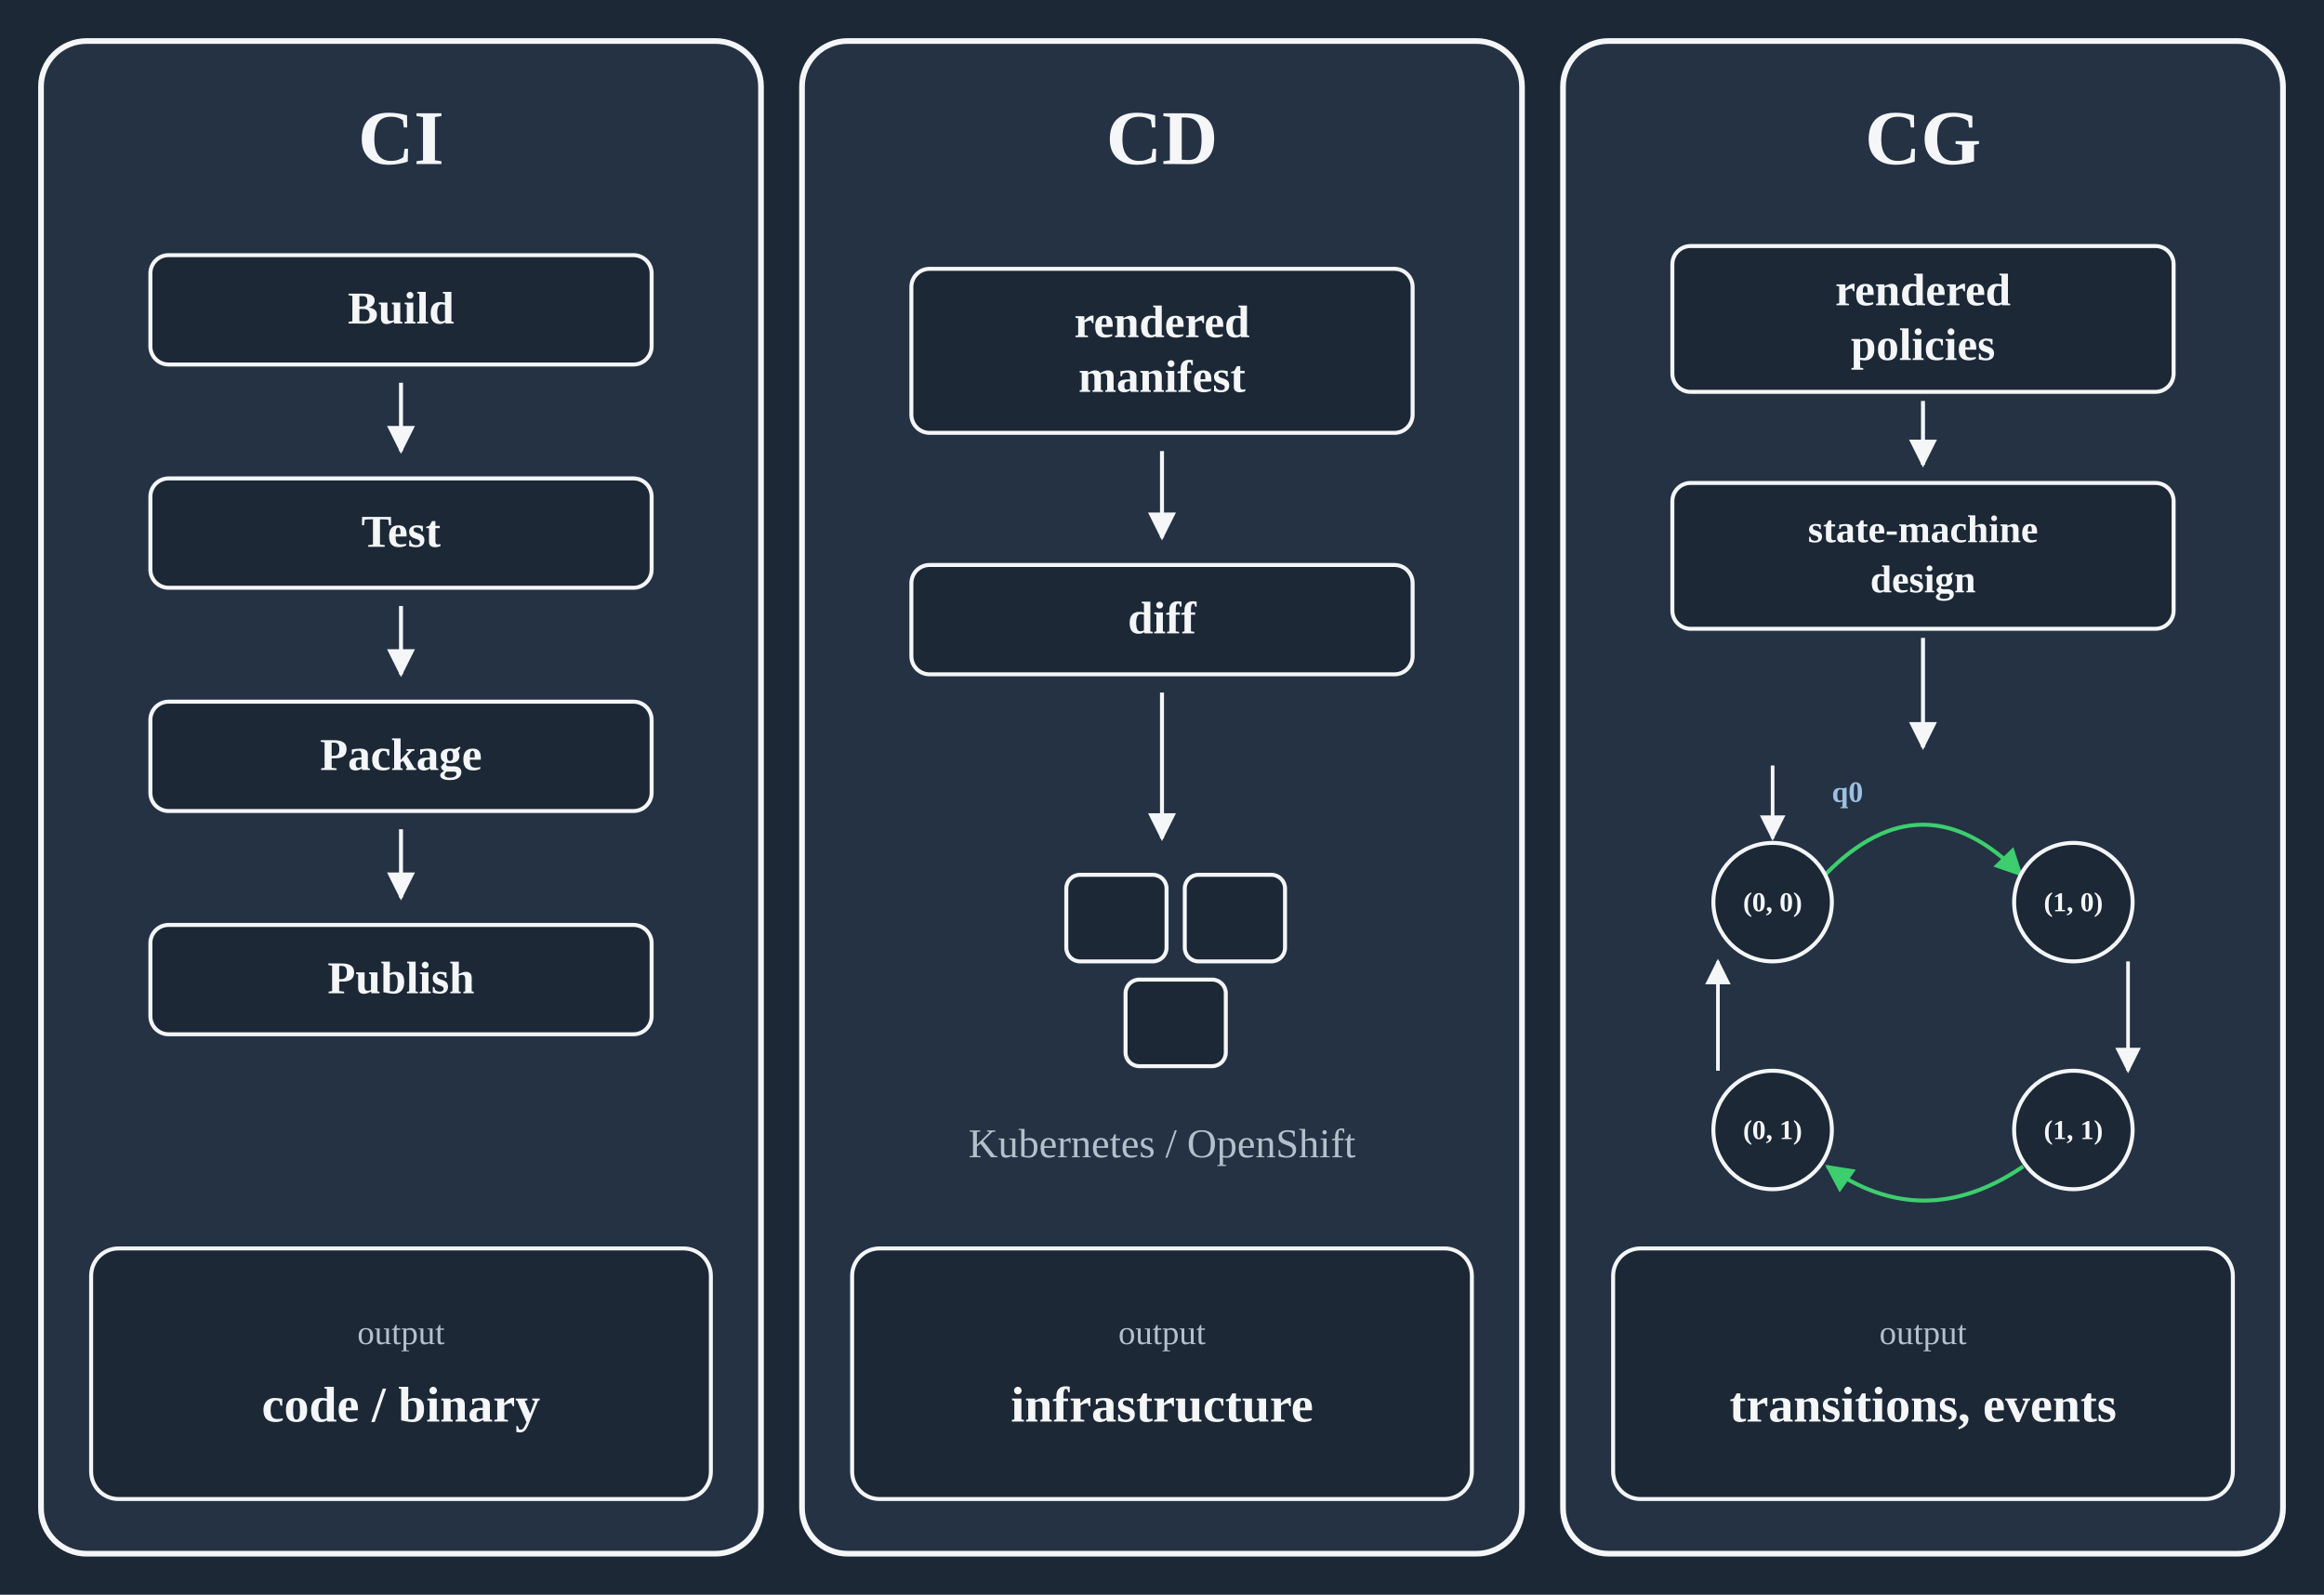
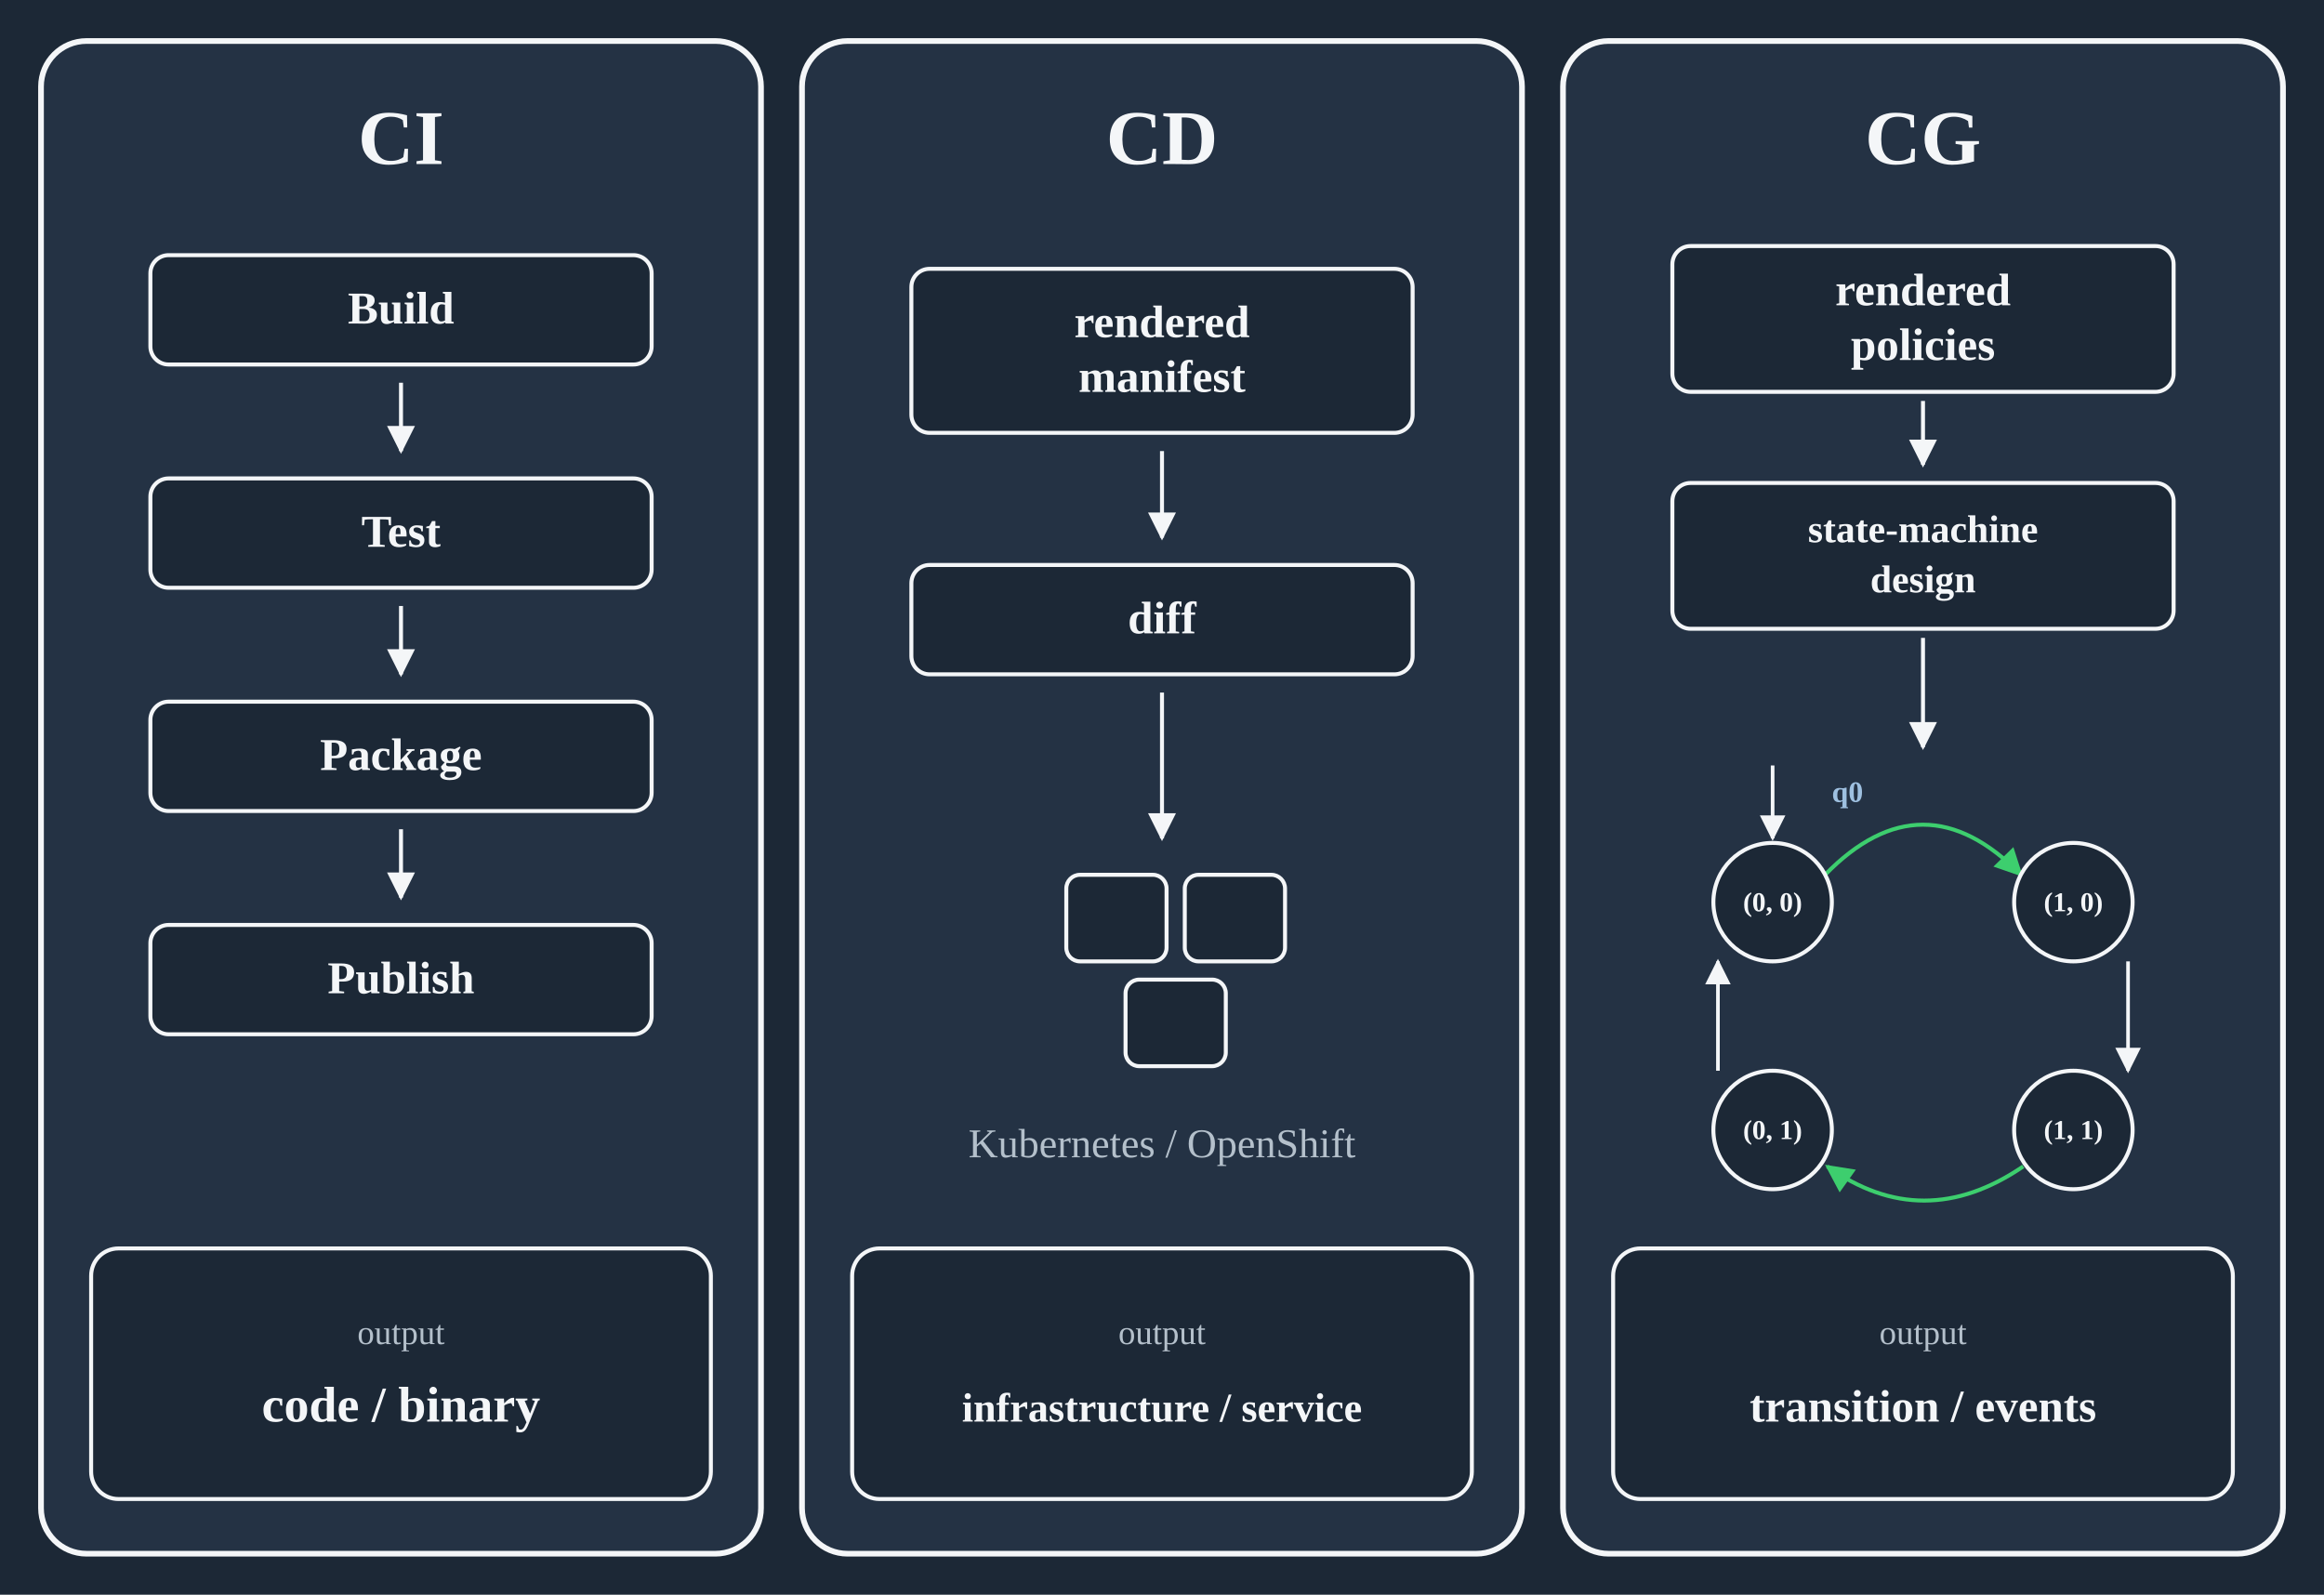
- <svg xmlns="http://www.w3.org/2000/svg" viewBox="0 0 1020 700" role="img" aria-label="Three automation dialects. CI is a pipeline that outputs code or a binary. CD diffs a rendered manifest against Kubernetes or OpenShift and outputs infrastructure. CG renders policies, applies a state-machine design, and shows the four-state machine. The output is transitions and events.">
+ <svg xmlns="http://www.w3.org/2000/svg" viewBox="0 0 1020 700" role="img" aria-label="Three automation dialects. CI is a pipeline that outputs code or a binary. CD diffs a rendered manifest against Kubernetes or OpenShift and outputs infrastructure / service. CG renders policies, applies a state-machine design, and shows the four-state machine. The output is transition / events.">
  <rect width="1020" height="700" fill="#1c2836" />
  <defs>
    <marker id="arrow" viewBox="0 0 10 10" refX="9" refY="5" markerWidth="7" markerHeight="7" orient="auto">
      <path d="M 0 0 L 10 5 L 0 10 z" fill="#f4f6f8" />
    </marker>
    <marker id="arrow-green" viewBox="0 0 10 10" refX="9" refY="5" markerWidth="7" markerHeight="7" orient="auto">
      <path d="M 0 0 L 10 5 L 0 10 z" fill="#3dce6e" />
    </marker>
  </defs>
  <g font-family="Source Sans 3, Segoe UI, sans-serif" fill="#f4f6f8">
    <rect x="18" y="18" width="316" height="664" rx="20" fill="#243244" stroke="#f4f6f8" stroke-width="2.5" />
    <text x="176" y="72" text-anchor="middle" font-size="34" font-weight="600">CI</text>
    <g font-size="20" font-weight="600" text-anchor="middle">
      <rect x="66" y="112" width="220" height="48" rx="8" fill="#1c2836" stroke="#f4f6f8" stroke-width="1.75" />
      <text x="176" y="142">Build</text>
      <line x1="176" y1="168" x2="176" y2="198" stroke="#f4f6f8" stroke-width="1.75" marker-end="url(#arrow)" />
      <rect x="66" y="210" width="220" height="48" rx="8" fill="#1c2836" stroke="#f4f6f8" stroke-width="1.75" />
      <text x="176" y="240">Test</text>
      <line x1="176" y1="266" x2="176" y2="296" stroke="#f4f6f8" stroke-width="1.75" marker-end="url(#arrow)" />
      <rect x="66" y="308" width="220" height="48" rx="8" fill="#1c2836" stroke="#f4f6f8" stroke-width="1.75" />
      <text x="176" y="338">Package</text>
      <line x1="176" y1="364" x2="176" y2="394" stroke="#f4f6f8" stroke-width="1.75" marker-end="url(#arrow)" />
      <rect x="66" y="406" width="220" height="48" rx="8" fill="#1c2836" stroke="#f4f6f8" stroke-width="1.75" />
      <text x="176" y="436">Publish</text>
    </g>
    <rect x="40" y="548" width="272" height="110" rx="12" fill="#1c2836" stroke="#f4f6f8" stroke-width="1.75" />
    <text x="176" y="590" text-anchor="middle" font-size="15" fill="#b4c0cb">output</text>
    <text x="176" y="624" text-anchor="middle" font-size="22" font-weight="600">code / binary</text>
    <rect x="352" y="18" width="316" height="664" rx="20" fill="#243244" stroke="#f4f6f8" stroke-width="2.5" />
    <text x="510" y="72" text-anchor="middle" font-size="34" font-weight="600">CD</text>
    <rect x="400" y="118" width="220" height="72" rx="8" fill="#1c2836" stroke="#f4f6f8" stroke-width="1.75" />
    <text x="510" y="148" text-anchor="middle" font-size="20" font-weight="600">rendered</text>
    <text x="510" y="172" text-anchor="middle" font-size="20" font-weight="600">manifest</text>
    <line x1="510" y1="198" x2="510" y2="236" stroke="#f4f6f8" stroke-width="1.75" marker-end="url(#arrow)" />
    <rect x="400" y="248" width="220" height="48" rx="8" fill="#1c2836" stroke="#f4f6f8" stroke-width="1.75" />
    <text x="510" y="278" text-anchor="middle" font-size="20" font-weight="600">diff</text>
    <line x1="510" y1="304" x2="510" y2="368" stroke="#f4f6f8" stroke-width="1.75" marker-end="url(#arrow)" />
    <g fill="#1c2836" stroke="#f4f6f8" stroke-width="1.75">
      <rect x="468" y="384" width="44" height="38" rx="6" />
      <rect x="520" y="384" width="44" height="38" rx="6" />
      <rect x="494" y="430" width="44" height="38" rx="6" />
    </g>
    <text x="510" y="508" text-anchor="middle" font-size="18" fill="#b4c0cb">Kubernetes / OpenShift</text>
    <rect x="374" y="548" width="272" height="110" rx="12" fill="#1c2836" stroke="#f4f6f8" stroke-width="1.75" />
    <text x="510" y="590" text-anchor="middle" font-size="15" fill="#b4c0cb">output</text>
-     <text x="510" y="624" text-anchor="middle" font-size="22" font-weight="600">infrastructure</text>
+     <text x="510" y="624" text-anchor="middle" font-size="18" font-weight="600">infrastructure / service</text>
    <rect x="686" y="18" width="316" height="664" rx="20" fill="#243244" stroke="#f4f6f8" stroke-width="2.5" />
    <text x="844" y="72" text-anchor="middle" font-size="34" font-weight="600">CG</text>
    <rect x="734" y="108" width="220" height="64" rx="8" fill="#1c2836" stroke="#f4f6f8" stroke-width="1.75" />
    <text x="844" y="134" text-anchor="middle" font-size="20" font-weight="600">rendered</text>
    <text x="844" y="158" text-anchor="middle" font-size="20" font-weight="600">policies</text>
    <line x1="844" y1="176" x2="844" y2="204" stroke="#f4f6f8" stroke-width="1.75" marker-end="url(#arrow)" />
    <rect x="734" y="212" width="220" height="64" rx="8" fill="#1c2836" stroke="#f4f6f8" stroke-width="1.75" />
    <text x="844" y="238" text-anchor="middle" font-size="17" font-weight="600">state-machine</text>
    <text x="844" y="260" text-anchor="middle" font-size="17" font-weight="600">design</text>
    <line x1="844" y1="280" x2="844" y2="328" stroke="#f4f6f8" stroke-width="1.75" marker-end="url(#arrow)" />
    <line x1="778" y1="336" x2="778" y2="368" stroke="#f4f6f8" stroke-width="1.6" marker-end="url(#arrow)" />
    <text x="804" y="352" font-size="13" font-weight="600" fill="#9ec0e0">q0</text>
    <path d="M 801 384 Q 844 340, 887 384" fill="none" stroke="#3dce6e" stroke-width="1.75" marker-end="url(#arrow-green)" />
    <path d="M 934 422 L 934 470" fill="none" stroke="#f4f6f8" stroke-width="1.6" marker-end="url(#arrow)" />
    <path d="M 888 512 Q 844 542, 802 512" fill="none" stroke="#3dce6e" stroke-width="1.75" marker-end="url(#arrow-green)" />
    <path d="M 754 470 L 754 422" fill="none" stroke="#f4f6f8" stroke-width="1.6" marker-end="url(#arrow)" />
    <circle cx="778" cy="396" r="26" fill="#1c2836" stroke="#f4f6f8" stroke-width="1.75" />
    <circle cx="910" cy="396" r="26" fill="#1c2836" stroke="#f4f6f8" stroke-width="1.75" />
    <circle cx="910" cy="496" r="26" fill="#1c2836" stroke="#f4f6f8" stroke-width="1.75" />
    <circle cx="778" cy="496" r="26" fill="#1c2836" stroke="#f4f6f8" stroke-width="1.75" />
    <g font-size="12" font-weight="600" text-anchor="middle">
      <text x="778" y="400">(0, 0)</text>
      <text x="910" y="400">(1, 0)</text>
      <text x="910" y="500">(1, 1)</text>
      <text x="778" y="500">(0, 1)</text>
    </g>
    <rect x="708" y="548" width="272" height="110" rx="12" fill="#1c2836" stroke="#f4f6f8" stroke-width="1.75" />
    <text x="844" y="590" text-anchor="middle" font-size="15" fill="#b4c0cb">output</text>
-     <text x="844" y="624" text-anchor="middle" font-size="22" font-weight="600">transitions, events</text>
+     <text x="844" y="624" text-anchor="middle" font-size="20" font-weight="600">transition / events</text>
  </g>
</svg>
